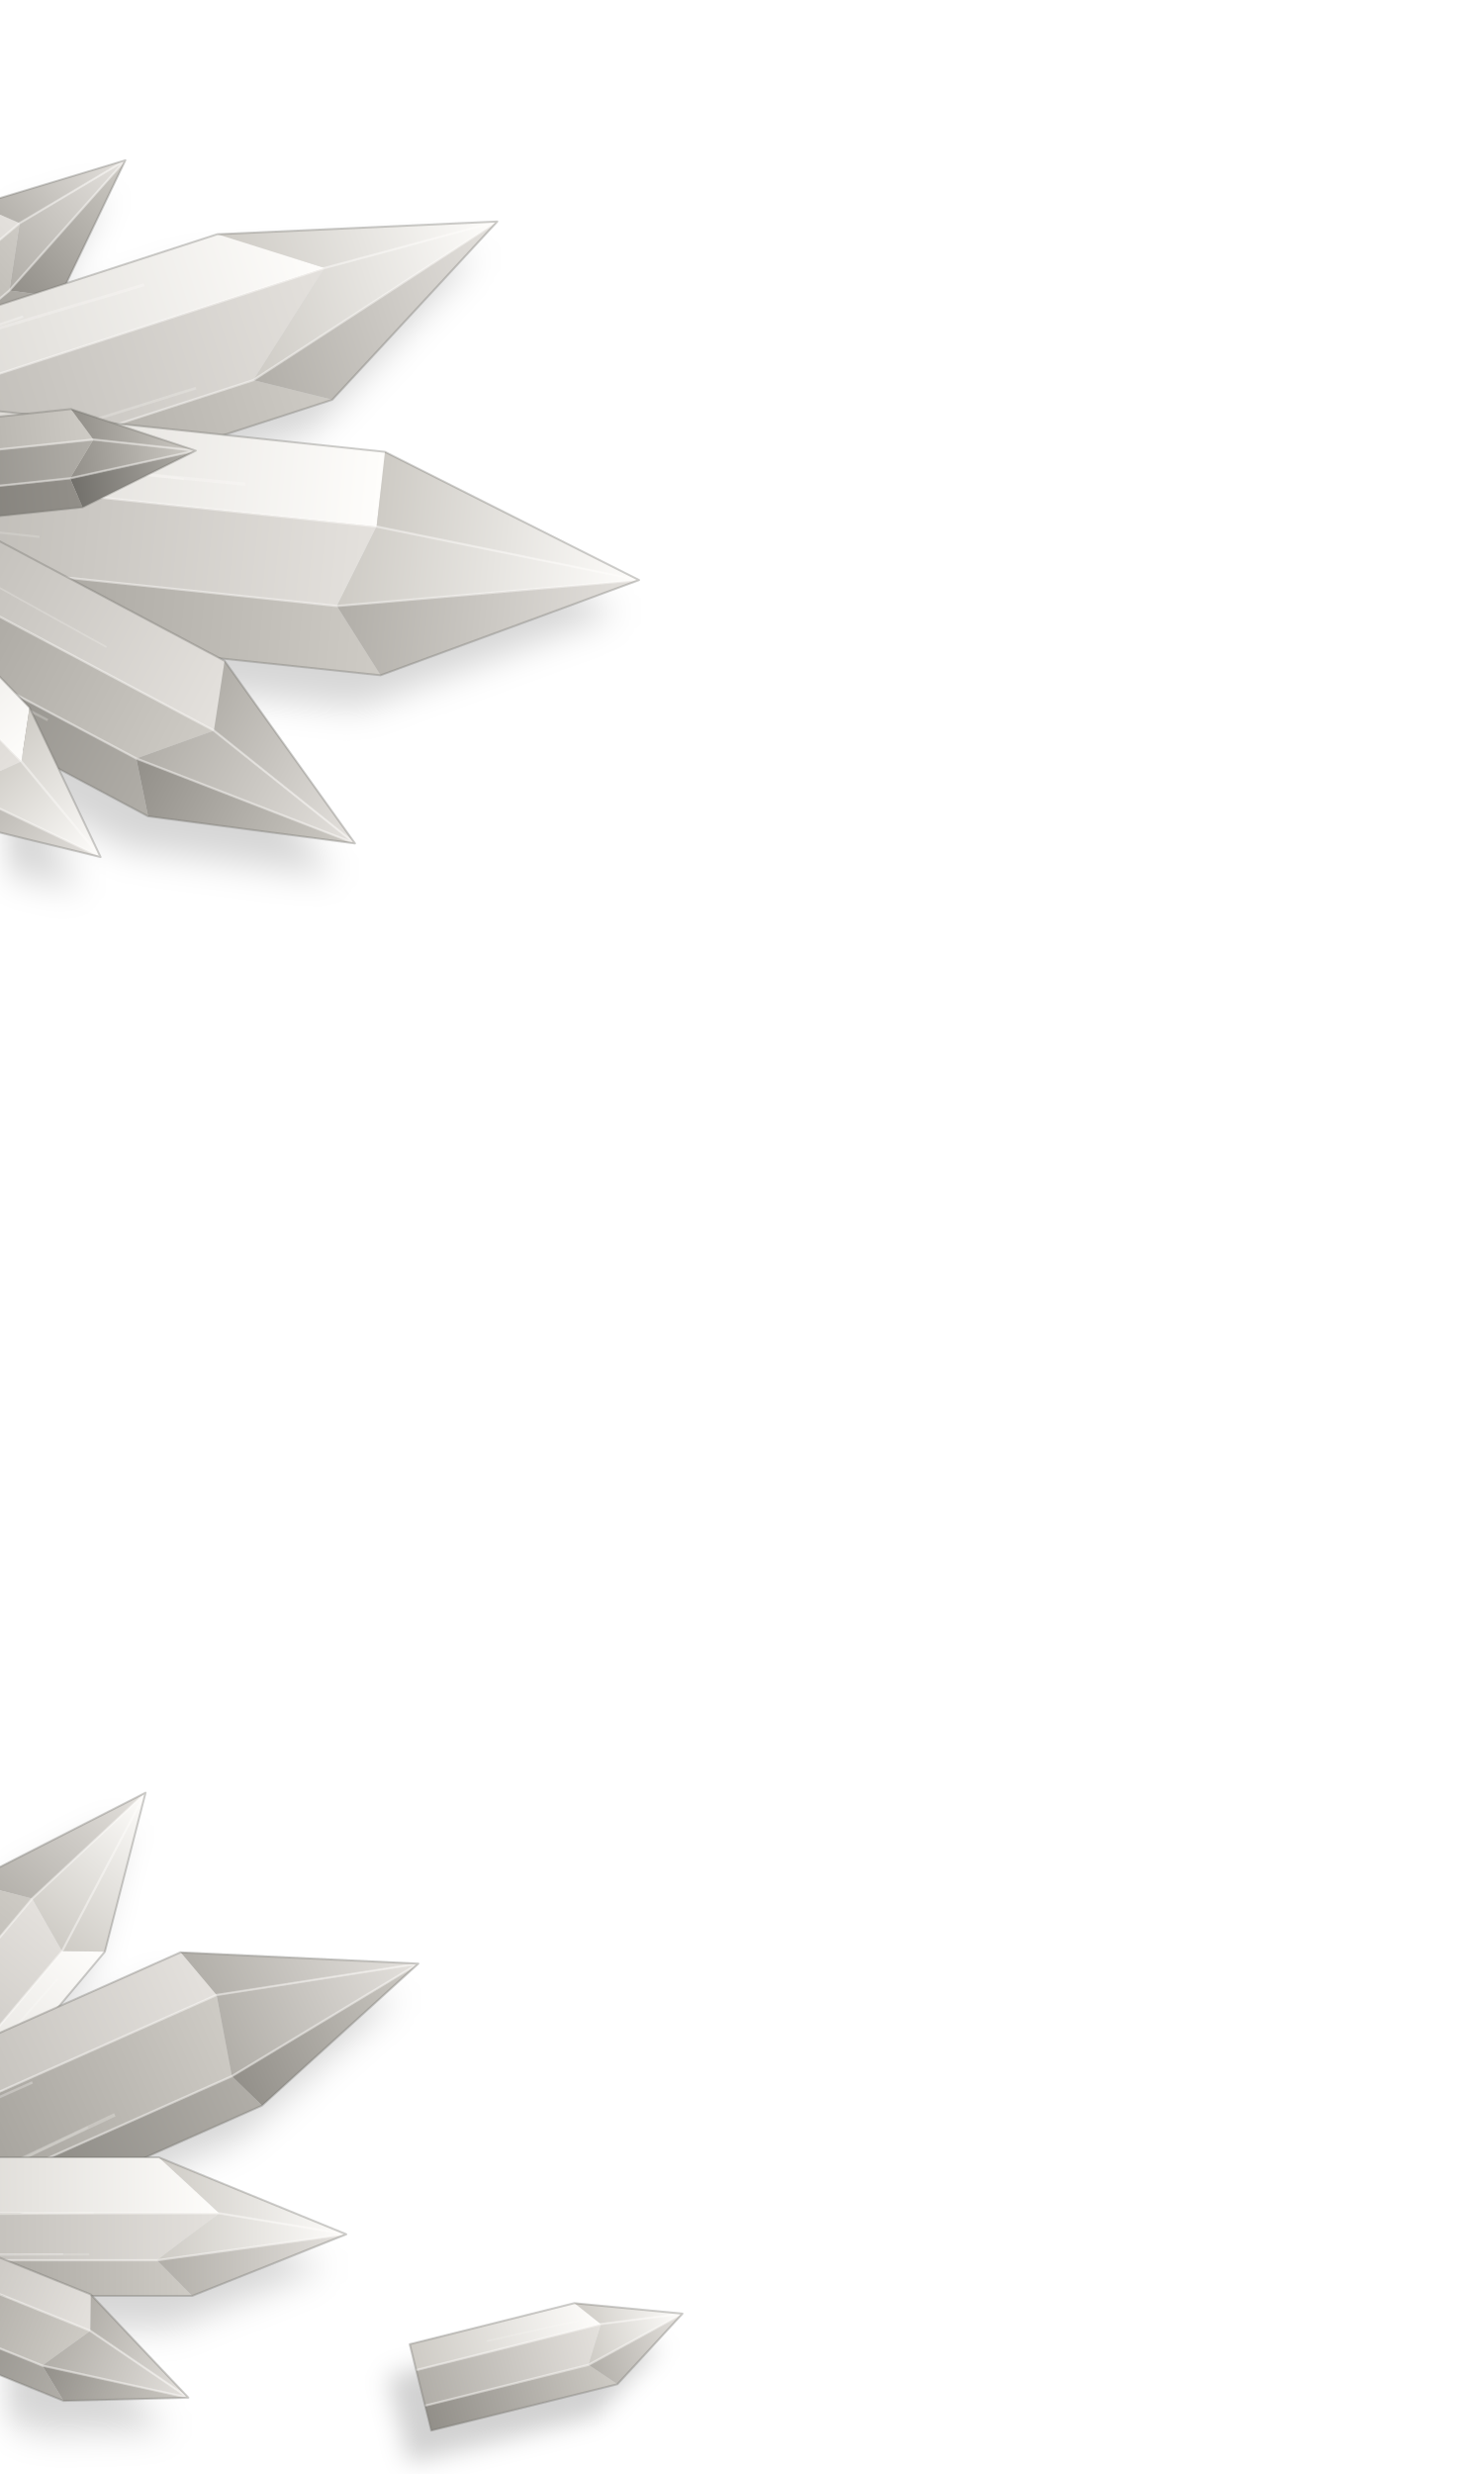
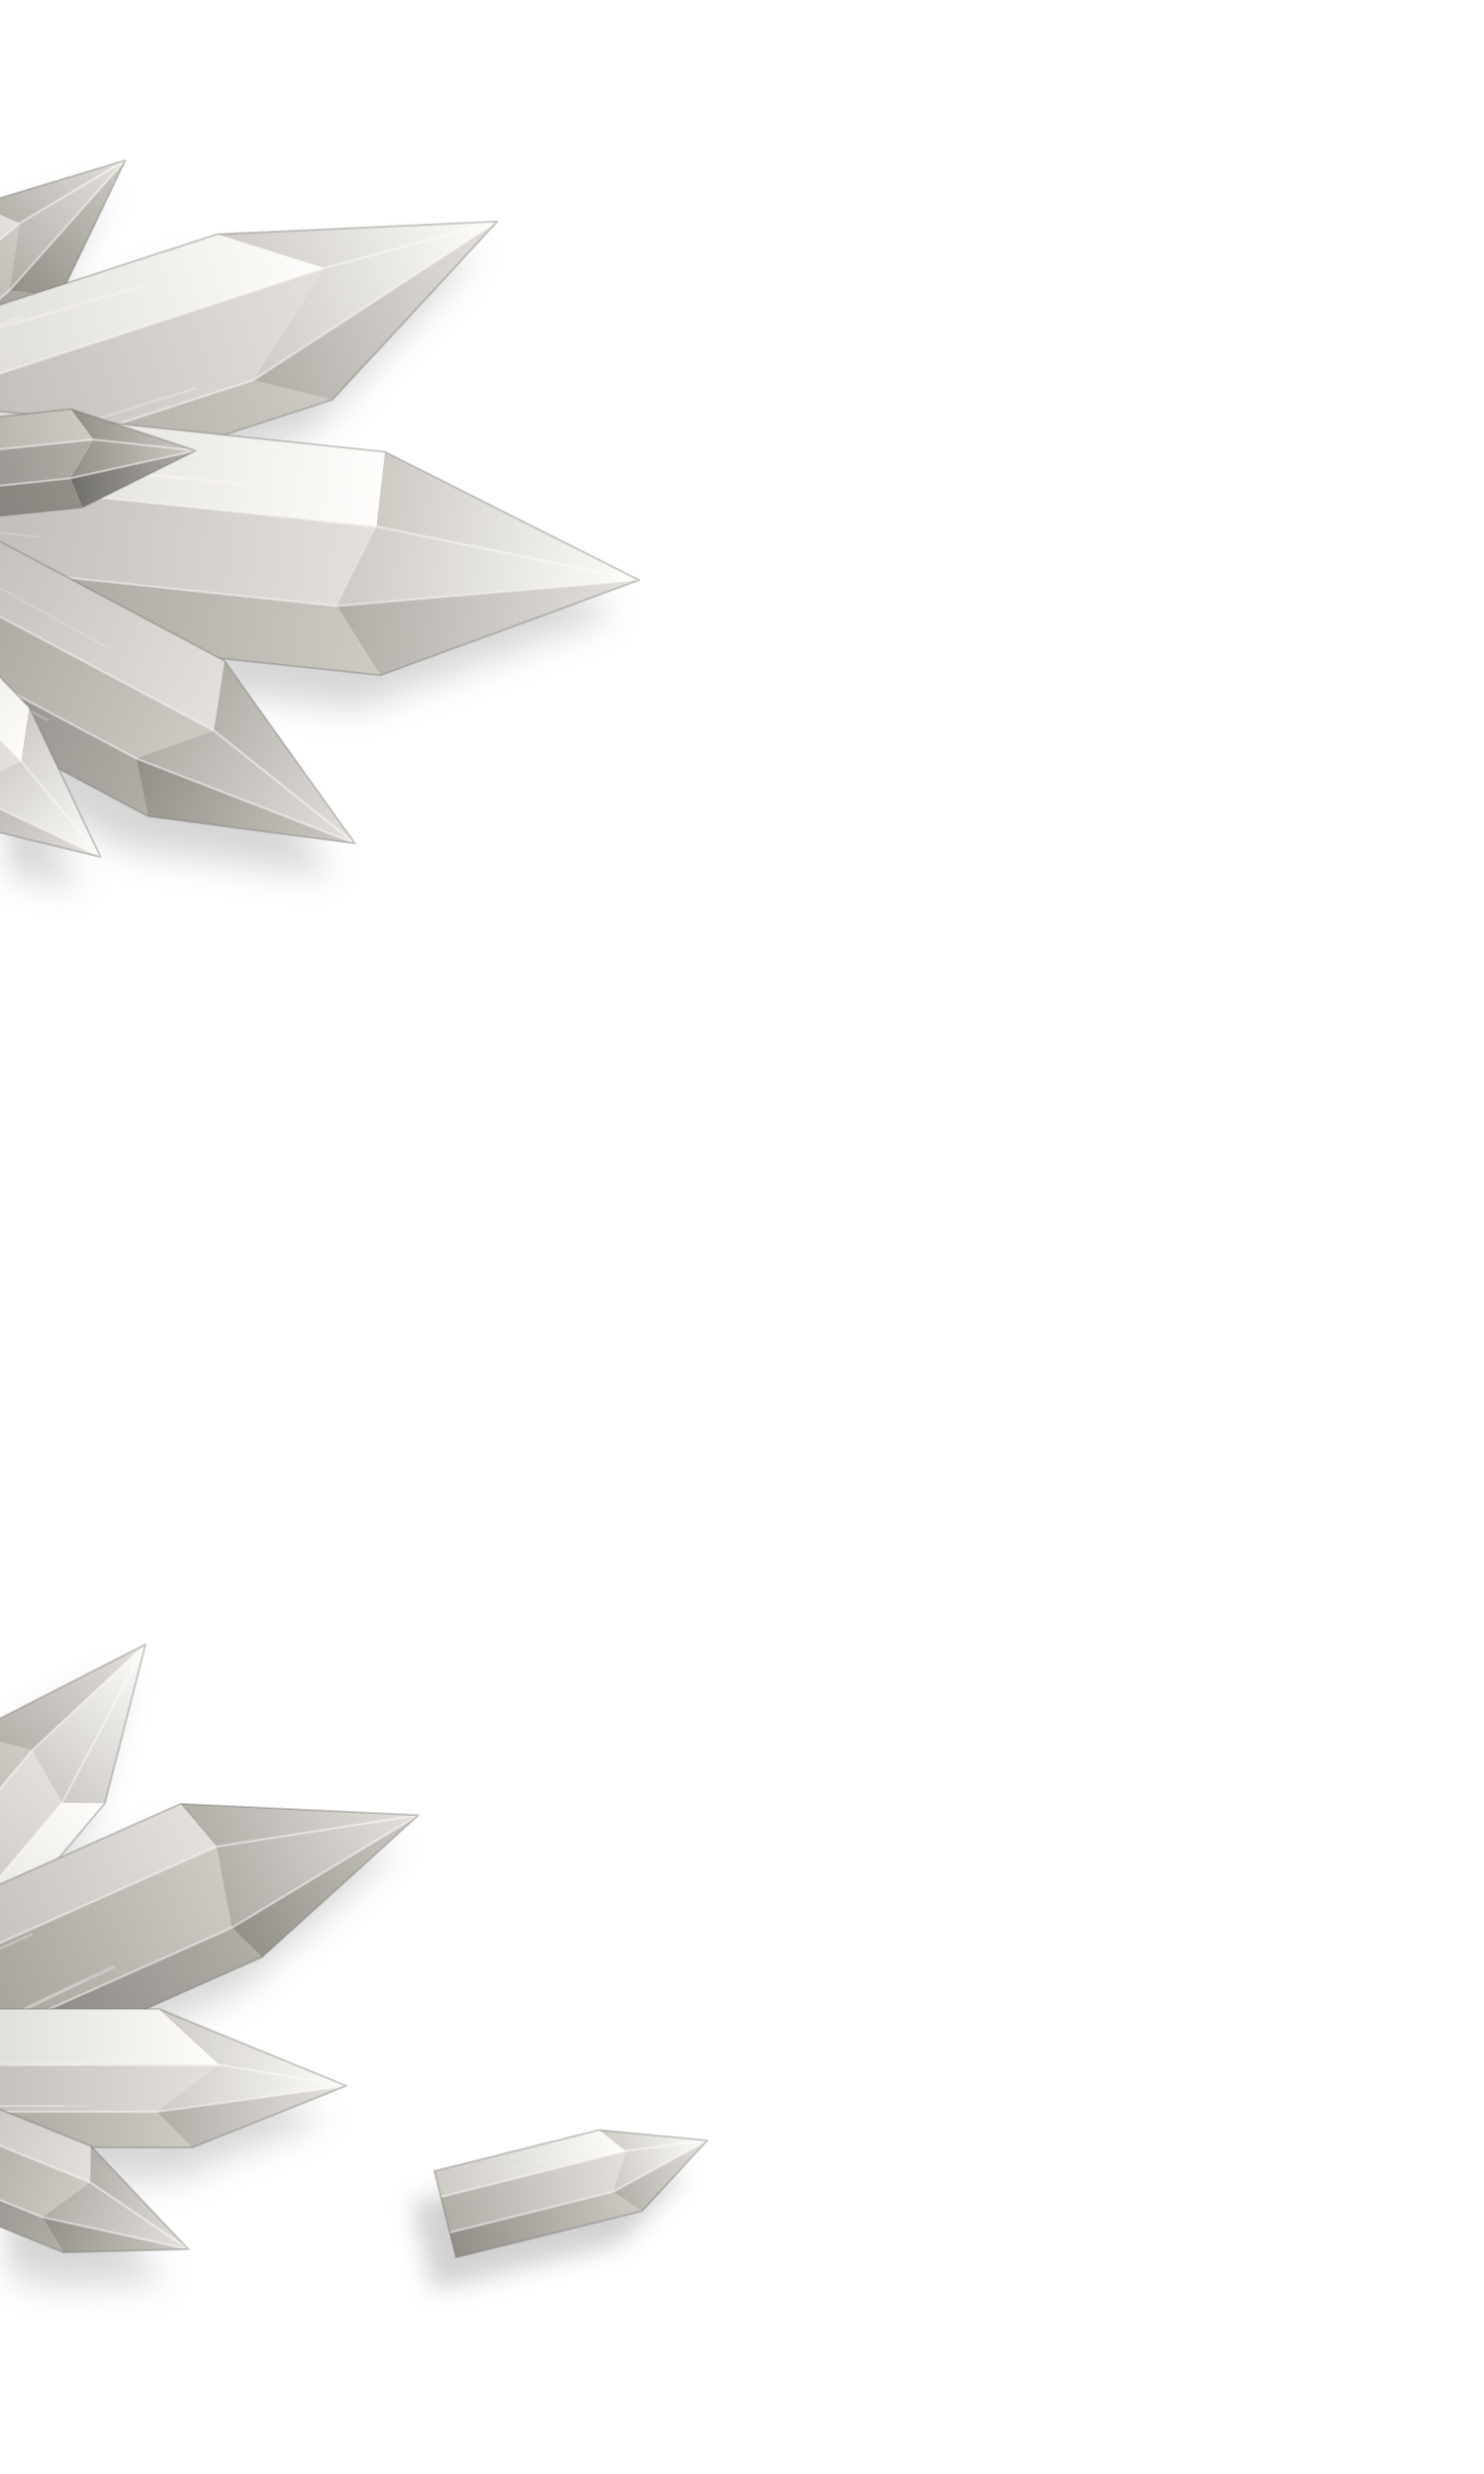
<svg xmlns="http://www.w3.org/2000/svg" viewBox="0 0 600 1000">
  <style>svg{background:#f4f2ee}.f-hi{fill:#fefdfb}.f-1{fill:#e4e1dd}.f-2{fill:#cecbc5}.f-3{fill:#b1aea8}.f-4{fill:#928f89}.f-5{fill:#716f6a}.f-eye{fill:#e9e6df}.k-hi{stroke:#fefdfb}.k-1{stroke:#e4e1dd}.k-2{stroke:#cecbc5}.k-3{stroke:#b1aea8}.k-4{stroke:#928f89}.k-5{stroke:#716f6a}.k-eye{stroke:#e9e6df}.s-hi{stop-color:#fefdfb}.s-1{stop-color:#e4e1dd}.s-2{stop-color:#cecbc5}.s-3{stop-color:#b1aea8}.s-4{stop-color:#928f89}.s-5{stop-color:#716f6a}.s-eye{stop-color:#e9e6df}</style>
  <defs>
    <linearGradient id="white-2-pr-3-1" x1="0" y1="0" x2="1" y2="0">
      <stop offset="0" class="s-3" />
      <stop offset="1" class="s-1" />
    </linearGradient>
    <linearGradient id="white-2-pt-3-1" x1="0" y1="0" x2="1" y2="0">
      <stop offset="0" class="s-3" />
      <stop offset="1" class="s-1" />
    </linearGradient>
    <linearGradient id="white-2-pr-4-2" x1="0" y1="0" x2="1" y2="0">
      <stop offset="0" class="s-4" />
      <stop offset="1" class="s-2" />
    </linearGradient>
    <linearGradient id="white-2-pr-5-3" x1="0" y1="0" x2="1" y2="0">
      <stop offset="0" class="s-5" />
      <stop offset="1" class="s-3" />
    </linearGradient>
    <linearGradient id="white-2-pt-4-2" x1="0" y1="0" x2="1" y2="0">
      <stop offset="0" class="s-4" />
      <stop offset="1" class="s-2" />
    </linearGradient>
    <linearGradient id="white-2-pr-2-hi" x1="0" y1="0" x2="1" y2="0">
      <stop offset="0" class="s-2" />
      <stop offset="1" class="s-hi" />
    </linearGradient>
    <linearGradient id="white-2-pt-2-hi" x1="0" y1="0" x2="1" y2="0">
      <stop offset="0" class="s-2" />
      <stop offset="1" class="s-hi" />
    </linearGradient>
    <linearGradient id="white-2-pr-5-4" x1="0" y1="0" x2="1" y2="0">
      <stop offset="0" class="s-5" />
      <stop offset="1" class="s-4" />
    </linearGradient>
    <linearGradient id="white-2-pt-5-3" x1="0" y1="0" x2="1" y2="0">
      <stop offset="0" class="s-5" />
      <stop offset="1" class="s-3" />
    </linearGradient>
    <g id="white-2-i1">
      <g transform="translate(-87 180.7) rotate(-40)">
        <path d="M0 -25L122.5 -25L130.9 -8.3L0 -8.3Z" fill="url(#white-2-pr-3-1)" />
        <path d="M122.5 -25L180 -0.3L130.9 -8.3Z" fill="url(#white-2-pt-3-1)" />
        <path d="M0 -8.3L130.9 -8.3L110.2 9.9L0 9.9Z" fill="url(#white-2-pr-4-2)" />
        <path d="M130.9 -8.3L180 -0.3L110.2 9.9Z" fill="url(#white-2-pt-3-1)" />
        <path d="M0 9.9L110.2 9.9L124.1 25L0 25Z" fill="url(#white-2-pr-5-3)" />
        <path d="M110.2 9.9L180 -0.3L124.1 25Z" fill="url(#white-2-pt-4-2)" />
        <path d="M10.6 -8.1L72.9 -8.4" class="k-hi" fill="none" stroke-width="0.9" opacity="0.172" />
        <path d="M15 -9.6L61.6 -7.9" class="k-hi" fill="none" stroke-width="0.8" opacity="0.188" />
        <path d="M12.4 13.1L43.4 14.2" class="k-hi" fill="none" stroke-width="1.1" opacity="0.209" />
        <path d="M0 -8.3L130.9 -8.3L180 -0.3M0 9.9L110.2 9.9L180 -0.3" class="k-hi" fill="none" stroke-width="0.9" opacity=".45" stroke-linejoin="round" />
        <path d="M0 -25L122.5 -25L180 -0.3L124.1 25L0 25Z" class="k-5" fill="none" stroke-width="0.8" opacity=".35" stroke-linejoin="round" />
      </g>
      <g transform="translate(-81.5 190.7) rotate(-18)">
        <path d="M0 -39L190.7 -39L227.8 -12.6L0 -12.6Z" fill="url(#white-2-pr-2-hi)" />
        <path d="M190.7 -39L300 -8.9L227.8 -12.6Z" fill="url(#white-2-pt-2-hi)" />
        <path d="M0 -12.6L227.8 -12.6L186.4 21.6L0 21.6Z" fill="url(#white-2-pr-3-1)" />
        <path d="M227.8 -12.6L300 -8.9L186.4 21.6Z" fill="url(#white-2-pt-2-hi)" />
        <path d="M0 21.6L186.4 21.6L214.3 39L0 39Z" fill="url(#white-2-pr-4-2)" />
        <path d="M186.4 21.6L300 -8.9L214.3 39Z" fill="url(#white-2-pt-3-1)" />
        <path d="M21.3 -30.6L105.8 -31.6" class="k-hi" fill="none" stroke-width="1" opacity="0.297" />
        <path d="M71.4 16.4L163.3 17.5" class="k-hi" fill="none" stroke-width="1.1" opacity="0.216" />
        <path d="M80.5 -30.5L156.3 -28.7" class="k-hi" fill="none" stroke-width="1.2" opacity="0.268" />
        <path d="M0 -12.6L227.8 -12.6L300 -8.9M0 21.6L186.4 21.6L300 -8.9" class="k-hi" fill="none" stroke-width="0.9" opacity=".45" stroke-linejoin="round" />
        <path d="M0 -39L190.7 -39L300 -8.9L214.3 39L0 39Z" class="k-5" fill="none" stroke-width="0.8" opacity=".35" stroke-linejoin="round" />
      </g>
      <g transform="translate(-80.2 203.1) rotate(6)">
        <path d="M0 -45L232.4 -45L232.2 -14.6L0 -14.6Z" fill="url(#white-2-pr-2-hi)" />
        <path d="M232.4 -45L340 -4.2L232.2 -14.6Z" fill="url(#white-2-pt-2-hi)" />
        <path d="M0 -14.6L232.2 -14.6L219.6 19L0 19Z" fill="url(#white-2-pr-3-1)" />
        <path d="M232.2 -14.6L340 -4.2L219.6 19Z" fill="url(#white-2-pt-2-hi)" />
        <path d="M0 19L219.6 19L240.1 45L0 45Z" fill="url(#white-2-pr-4-2)" />
        <path d="M219.6 19L340 -4.2L240.1 45Z" fill="url(#white-2-pt-3-1)" />
        <path d="M63.1 -27L152.7 -25.6" class="k-hi" fill="none" stroke-width="1" opacity="0.203" />
        <path d="M66.4 -25.2L177.6 -26.1" class="k-hi" fill="none" stroke-width="1.3" opacity="0.261" />
        <path d="M15.1 3.5L97.1 3.8" class="k-hi" fill="none" stroke-width="0.9" opacity="0.164" />
        <path d="M0 -14.6L232.2 -14.6L340 -4.2M0 19L219.6 19L340 -4.2" class="k-hi" fill="none" stroke-width="0.9" opacity=".45" stroke-linejoin="round" />
        <path d="M0 -45L232.4 -45L340 -4.2L240.1 45L0 45Z" class="k-5" fill="none" stroke-width="0.8" opacity=".35" stroke-linejoin="round" />
      </g>
      <g transform="translate(-83.5 214.1) rotate(28)">
        <path d="M0 -35L178.8 -35L188.2 -8.1L0 -8.1Z" fill="url(#white-2-pr-3-1)" />
        <path d="M178.8 -35L260 5.4L188.2 -8.1Z" fill="url(#white-2-pt-3-1)" />
        <path d="M0 -8.1L188.2 -8.1L165.8 16.6L0 16.6Z" fill="url(#white-2-pr-4-2)" />
        <path d="M188.2 -8.1L260 5.4L165.8 16.6Z" fill="url(#white-2-pt-3-1)" />
        <path d="M0 16.6L165.8 16.6L181 35L0 35Z" fill="url(#white-2-pr-5-3)" />
        <path d="M165.8 16.6L260 5.4L181 35Z" fill="url(#white-2-pt-4-2)" />
        <path d="M54.2 -18.9L134 -17.5" class="k-hi" fill="none" stroke-width="0.7" opacity="0.207" />
        <path d="M29.7 12L100 11.6" class="k-hi" fill="none" stroke-width="0.8" opacity="0.239" />
        <path d="M40.5 20.5L126.9 19.7" class="k-hi" fill="none" stroke-width="1" opacity="0.228" />
        <path d="M0 -8.1L188.2 -8.1L260 5.4M0 16.6L165.8 16.6L260 5.4" class="k-hi" fill="none" stroke-width="0.9" opacity=".45" stroke-linejoin="round" />
        <path d="M0 -35L178.8 -35L260 5.4L181 35L0 35Z" class="k-5" fill="none" stroke-width="0.8" opacity=".35" stroke-linejoin="round" />
      </g>
      <g transform="translate(-89.2 221.6) rotate(46)">
        <path d="M0 -28L116.6 -28L130 -10.5L0 -10.5Z" fill="url(#white-2-pr-2-hi)" />
        <path d="M116.6 -28L180 -6.7L130 -10.5Z" fill="url(#white-2-pt-2-hi)" />
        <path d="M0 -10.5L130 -10.5L120.5 15.4L0 15.4Z" fill="url(#white-2-pr-3-1)" />
        <path d="M130 -10.5L180 -6.7L120.5 15.4Z" fill="url(#white-2-pt-2-hi)" />
        <path d="M0 15.4L120.5 15.4L125.2 28L0 28Z" fill="url(#white-2-pr-4-2)" />
        <path d="M120.5 15.4L180 -6.7L125.2 28Z" fill="url(#white-2-pt-3-1)" />
        <path d="M26.8 -5L57.3 -5.3" class="k-hi" fill="none" stroke-width="0.7" opacity="0.282" />
        <path d="M36.2 8.8L85.6 6.9" class="k-hi" fill="none" stroke-width="0.7" opacity="0.227" />
        <path d="M7.6 -12.9L65 -11.2" class="k-hi" fill="none" stroke-width="1.1" opacity="0.149" />
        <path d="M0 -10.5L130 -10.5L180 -6.7M0 15.4L120.5 15.4L180 -6.7" class="k-hi" fill="none" stroke-width="0.9" opacity=".45" stroke-linejoin="round" />
        <path d="M0 -28L116.6 -28L180 -6.7L125.2 28L0 28Z" class="k-5" fill="none" stroke-width="0.8" opacity=".35" stroke-linejoin="round" />
      </g>
      <g transform="translate(-80.2 196.9) rotate(-6)">
        <path d="M0 -20L111.6 -20L119.3 -6.8L0 -6.8Z" fill="url(#white-2-pr-4-2)" />
        <path d="M111.6 -20L160 2L119.3 -6.8Z" fill="url(#white-2-pt-4-2)" />
        <path d="M0 -6.8L119.3 -6.8L108.3 7.8L0 7.8Z" fill="url(#white-2-pr-5-3)" />
        <path d="M119.3 -6.8L160 2L108.3 7.8Z" fill="url(#white-2-pt-4-2)" />
        <path d="M0 7.8L108.3 7.8L112.1 20L0 20Z" fill="url(#white-2-pr-5-4)" />
        <path d="M108.3 7.8L160 2L112.1 20Z" fill="url(#white-2-pt-5-3)" />
        <path d="M18.8 -4L72.7 -5.2" class="k-hi" fill="none" stroke-width="0.7" opacity="0.226" />
        <path d="M39.9 12.2L68.4 11.3" class="k-hi" fill="none" stroke-width="0.9" opacity="0.173" />
        <path d="M31.2 -4L62.9 -4.2" class="k-hi" fill="none" stroke-width="1.6" opacity="0.173" />
        <path d="M0 -6.8L119.3 -6.8L160 2M0 7.8L108.3 7.8L160 2" class="k-hi" fill="none" stroke-width="0.9" opacity=".45" stroke-linejoin="round" />
        <path d="M0 -20L111.6 -20L160 2L112.1 20L0 20Z" class="k-5" fill="none" stroke-width="0.8" opacity=".35" stroke-linejoin="round" />
      </g>
      <g transform="translate(-95.9 173.5) rotate(-62)">
        <path d="M0 -20L90.1 -20L102.7 -5.1L0 -5.1Z" fill="url(#white-2-pr-5-3)" />
        <path d="M90.1 -20L140 2.4L102.7 -5.1Z" fill="url(#white-2-pt-4-2)" />
        <path d="M0 -5.1L102.7 -5.1L92.9 10.3L0 10.3Z" fill="url(#white-2-pr-4-2)" />
        <path d="M102.7 -5.1L140 2.4L92.9 10.3Z" fill="url(#white-2-pt-3-1)" />
        <path d="M0 10.3L92.9 10.3L100.6 20L0 20Z" fill="url(#white-2-pr-3-1)" />
        <path d="M92.9 10.3L140 2.4L100.6 20Z" fill="url(#white-2-pt-3-1)" />
        <path d="M20.2 13L66.6 11.5" class="k-hi" fill="none" stroke-width="1.3" opacity="0.278" />
        <path d="M15.9 7L43.9 6.1" class="k-hi" fill="none" stroke-width="0.8" opacity="0.267" />
        <path d="M27.7 10L68.1 11" class="k-hi" fill="none" stroke-width="1.3" opacity="0.164" />
        <path d="M0 -5.1L102.7 -5.1L140 2.4M0 10.3L92.9 10.3L140 2.4" class="k-hi" fill="none" stroke-width="0.9" opacity=".45" stroke-linejoin="round" />
        <path d="M0 -20L90.1 -20L140 2.4L100.6 20L0 20Z" class="k-5" fill="none" stroke-width="0.8" opacity=".35" stroke-linejoin="round" />
      </g>
    </g>
    <filter id="white-2-sh0.16-7" x="-30%" y="-30%" width="160%" height="160%">
      <feColorMatrix values="0 0 0 0 0 0 0 0 0 0 0 0 0 0 0 0 0 0 0.16 0" />
      <feGaussianBlur stdDeviation="7" />
    </filter>
    <g id="white-2-i2">
-       <g transform="translate(-70.7 877) rotate(-50)">
+       <g transform="translate(-70.7 817) rotate(-50)">
        <path d="M0 -30L126.3 -30L137.8 -6.3L0 -6.3Z" fill="url(#white-2-pr-4-2)" />
        <path d="M126.3 -30L200 1.3L137.8 -6.3Z" fill="url(#white-2-pt-3-1)" />
        <path d="M0 -6.3L137.8 -6.3L129.3 16.6L0 16.6Z" fill="url(#white-2-pr-3-1)" />
        <path d="M137.8 -6.3L200 1.3L129.3 16.6Z" fill="url(#white-2-pt-2-hi)" />
        <path d="M0 16.6L129.3 16.6L140.2 30L0 30Z" fill="url(#white-2-pr-2-hi)" />
        <path d="M129.3 16.6L200 1.3L140.2 30Z" fill="url(#white-2-pt-2-hi)" />
        <path d="M56.1 20.8L119.6 22.5" class="k-hi" fill="none" stroke-width="0.8" opacity="0.219" />
        <path d="M54.6 -23.7L84.7 -24.5" class="k-hi" fill="none" stroke-width="1.5" opacity="0.293" />
        <path d="M42.6 0.7L105.5 -0.3" class="k-hi" fill="none" stroke-width="1" opacity="0.252" />
        <path d="M0 -6.3L137.8 -6.3L200 1.3M0 16.6L129.3 16.6L200 1.3" class="k-hi" fill="none" stroke-width="0.9" opacity=".45" stroke-linejoin="round" />
        <path d="M0 -30L126.3 -30L200 1.3L140.2 30L0 30Z" class="k-5" fill="none" stroke-width="0.8" opacity=".35" stroke-linejoin="round" />
      </g>
-       <g transform="translate(-62.6 887.8) rotate(-24)">
+       <g transform="translate(-62.6 827.8) rotate(-24)">
        <path d="M0 -35L164 -35L170.3 -13.3L0 -13.3Z" fill="url(#white-2-pr-3-1)" />
        <path d="M164 -35L250 8.3L170.3 -13.3Z" fill="url(#white-2-pt-3-1)" />
        <path d="M0 -13.3L170.3 -13.3L162.6 19.2L0 19.2Z" fill="url(#white-2-pr-4-2)" />
        <path d="M170.3 -13.3L250 8.3L162.6 19.2Z" fill="url(#white-2-pt-3-1)" />
        <path d="M0 19.2L162.6 19.2L168.9 35L0 35Z" fill="url(#white-2-pr-5-3)" />
        <path d="M162.6 19.2L250 8.3L168.9 35Z" fill="url(#white-2-pt-4-2)" />
        <path d="M34.8 -11.3L87.9 -11.3" class="k-hi" fill="none" stroke-width="1" opacity="0.283" />
        <path d="M64.5 15.5L101 14.4" class="k-hi" fill="none" stroke-width="1" opacity="0.147" />
        <path d="M63.3 15.3L113 14.2" class="k-hi" fill="none" stroke-width="1.4" opacity="0.244" />
        <path d="M0 -13.3L170.3 -13.3L250 8.3M0 19.2L162.6 19.2L250 8.3" class="k-hi" fill="none" stroke-width="0.9" opacity=".45" stroke-linejoin="round" />
        <path d="M0 -35L164 -35L250 8.3L168.9 35L0 35Z" class="k-5" fill="none" stroke-width="0.8" opacity=".35" stroke-linejoin="round" />
      </g>
-       <g transform="translate(-60 900)">
+       <g transform="translate(-60 840)">
        <path d="M0 -28L124.2 -28L148.6 -5.4L0 -5.4Z" fill="url(#white-2-pr-2-hi)" />
        <path d="M124.2 -28L200 3.1L148.6 -5.4Z" fill="url(#white-2-pt-2-hi)" />
        <path d="M0 -5.4L148.6 -5.4L123.5 13.6L0 13.6Z" fill="url(#white-2-pr-3-1)" />
        <path d="M148.6 -5.4L200 3.1L123.5 13.6Z" fill="url(#white-2-pt-2-hi)" />
        <path d="M0 13.6L123.5 13.6L137.7 28L0 28Z" fill="url(#white-2-pr-4-2)" />
        <path d="M123.5 13.6L200 3.1L137.7 28Z" fill="url(#white-2-pt-3-1)" />
        <path d="M35 -4.7L97.9 -5.5" class="k-hi" fill="none" stroke-width="0.8" opacity="0.147" />
        <path d="M56.5 11.1L85.5 11.1" class="k-hi" fill="none" stroke-width="0.6" opacity="0.295" />
        <path d="M42.5 11.6L96.1 11.2" class="k-hi" fill="none" stroke-width="0.9" opacity="0.164" />
        <path d="M0 -5.4L148.6 -5.4L200 3.1M0 13.6L123.5 13.6L200 3.1" class="k-hi" fill="none" stroke-width="0.9" opacity=".45" stroke-linejoin="round" />
        <path d="M0 -28L124.2 -28L200 3.1L137.7 28L0 28Z" class="k-5" fill="none" stroke-width="0.8" opacity=".35" stroke-linejoin="round" />
      </g>
-       <g transform="translate(-62.2 911.2) rotate(22)">
+       <g transform="translate(-62.2 851.2) rotate(22)">
        <path d="M0 -22L97.8 -22L103.1 -8.3L0 -8.3Z" fill="url(#white-2-pr-3-1)" />
        <path d="M97.8 -22L150 1.9L103.1 -8.3Z" fill="url(#white-2-pt-3-1)" />
        <path d="M0 -8.3L103.1 -8.3L90.4 12L0 12Z" fill="url(#white-2-pr-4-2)" />
        <path d="M103.1 -8.3L150 1.9L90.4 12Z" fill="url(#white-2-pt-3-1)" />
        <path d="M0 12L90.4 12L103.7 22L0 22Z" fill="url(#white-2-pr-5-3)" />
        <path d="M90.4 12L150 1.9L103.7 22Z" fill="url(#white-2-pt-4-2)" />
        <path d="M8.1 -5.4L58.9 -6.1" class="k-hi" fill="none" stroke-width="1.2" opacity="0.122" />
        <path d="M29.6 -2.6L56.2 -2.1" class="k-hi" fill="none" stroke-width="1.4" opacity="0.15" />
        <path d="M8.6 5.1L40.6 4.5" class="k-hi" fill="none" stroke-width="1.2" opacity="0.229" />
        <path d="M0 -8.3L103.1 -8.3L150 1.9M0 12L90.4 12L150 1.9" class="k-hi" fill="none" stroke-width="0.9" opacity=".45" stroke-linejoin="round" />
        <path d="M0 -22L97.8 -22L150 1.9L103.7 22L0 22Z" class="k-5" fill="none" stroke-width="0.8" opacity=".35" stroke-linejoin="round" />
      </g>
-       <g transform="translate(-79.7 871.8) rotate(-70)">
+       <g transform="translate(-79.7 811.8) rotate(-70)">
        <path d="M0 -20L84.8 -20L91.2 -3.7L0 -3.7Z" fill="url(#white-2-pr-5-4)" />
        <path d="M84.8 -20L130 1.5L91.2 -3.7Z" fill="url(#white-2-pt-5-3)" />
        <path d="M0 -3.7L91.2 -3.7L84.9 11.7L0 11.7Z" fill="url(#white-2-pr-5-3)" />
        <path d="M91.2 -3.7L130 1.5L84.9 11.7Z" fill="url(#white-2-pt-4-2)" />
        <path d="M0 11.7L84.9 11.7L92 20L0 20Z" fill="url(#white-2-pr-4-2)" />
        <path d="M84.9 11.7L130 1.5L92 20Z" fill="url(#white-2-pt-4-2)" />
        <path d="M20.7 7.5L47.2 5.9" class="k-hi" fill="none" stroke-width="1.3" opacity="0.132" />
        <path d="M19.2 -0.3L42.1 -2.1" class="k-hi" fill="none" stroke-width="1" opacity="0.148" />
        <path d="M14 -6.9L33 -6.2" class="k-hi" fill="none" stroke-width="0.9" opacity="0.195" />
        <path d="M0 -3.7L91.2 -3.7L130 1.5M0 11.7L84.9 11.7L130 1.5" class="k-hi" fill="none" stroke-width="0.9" opacity=".45" stroke-linejoin="round" />
        <path d="M0 -20L84.8 -20L130 1.5L92 20L0 20Z" class="k-5" fill="none" stroke-width="0.8" opacity=".35" stroke-linejoin="round" />
      </g>
    </g>
    <g id="white-2-i3">
-       <g transform="translate(170 965) rotate(-14)">
+       <g transform="translate(180 895) rotate(-14)">
        <path d="M0 -18L68.6 -18L76.9 -7.2L0 -7.2Z" fill="url(#white-2-pr-2-hi)" />
        <path d="M68.6 -18L110 -3.3L76.9 -7.2Z" fill="url(#white-2-pt-2-hi)" />
        <path d="M0 -7.2L76.9 -7.2L68.2 7.6L0 7.6Z" fill="url(#white-2-pr-3-1)" />
        <path d="M76.9 -7.2L110 -3.3L68.2 7.6Z" fill="url(#white-2-pt-2-hi)" />
        <path d="M0 7.6L68.2 7.6L77.6 18L0 18Z" fill="url(#white-2-pr-4-2)" />
        <path d="M68.2 7.6L110 -3.3L77.6 18Z" fill="url(#white-2-pt-3-1)" />
        <path d="M30.6 -11.7L68.5 -10.7" class="k-hi" fill="none" stroke-width="0.7" opacity="0.169" />
        <path d="M0 -7.2L76.9 -7.2L110 -3.3M0 7.6L68.2 7.6L110 -3.3" class="k-hi" fill="none" stroke-width="0.9" opacity=".45" stroke-linejoin="round" />
        <path d="M0 -18L68.6 -18L110 -3.3L77.6 18L0 18Z" class="k-5" fill="none" stroke-width="0.8" opacity=".35" stroke-linejoin="round" />
      </g>
    </g>
    <filter id="white-2-sh0.18-5" x="-30%" y="-30%" width="160%" height="160%">
      <feColorMatrix values="0 0 0 0 0 0 0 0 0 0 0 0 0 0 0 0 0 0 0.18 0" />
      <feGaussianBlur stdDeviation="5" />
    </filter>
  </defs>
  <g class="wp-item" data-pivot="-300 200">
    <use href="#white-2-i1" filter="url(#white-2-sh0.16-7)" transform="translate(-9 13)" />
    <use href="#white-2-i1" />
  </g>
-   <g class="wp-item" data-pivot="-300 900">
+   <g class="wp-item" data-pivot="-300 840">
    <use href="#white-2-i2" filter="url(#white-2-sh0.16-7)" transform="translate(-9 13)" />
    <use href="#white-2-i2" />
  </g>
-   <g class="wp-item" data-pivot="-300 960">
+   <g class="wp-item" data-pivot="-300 890">
    <use href="#white-2-i3" filter="url(#white-2-sh0.18-5)" transform="translate(-9 13)" />
    <use href="#white-2-i3" />
  </g>
</svg>
